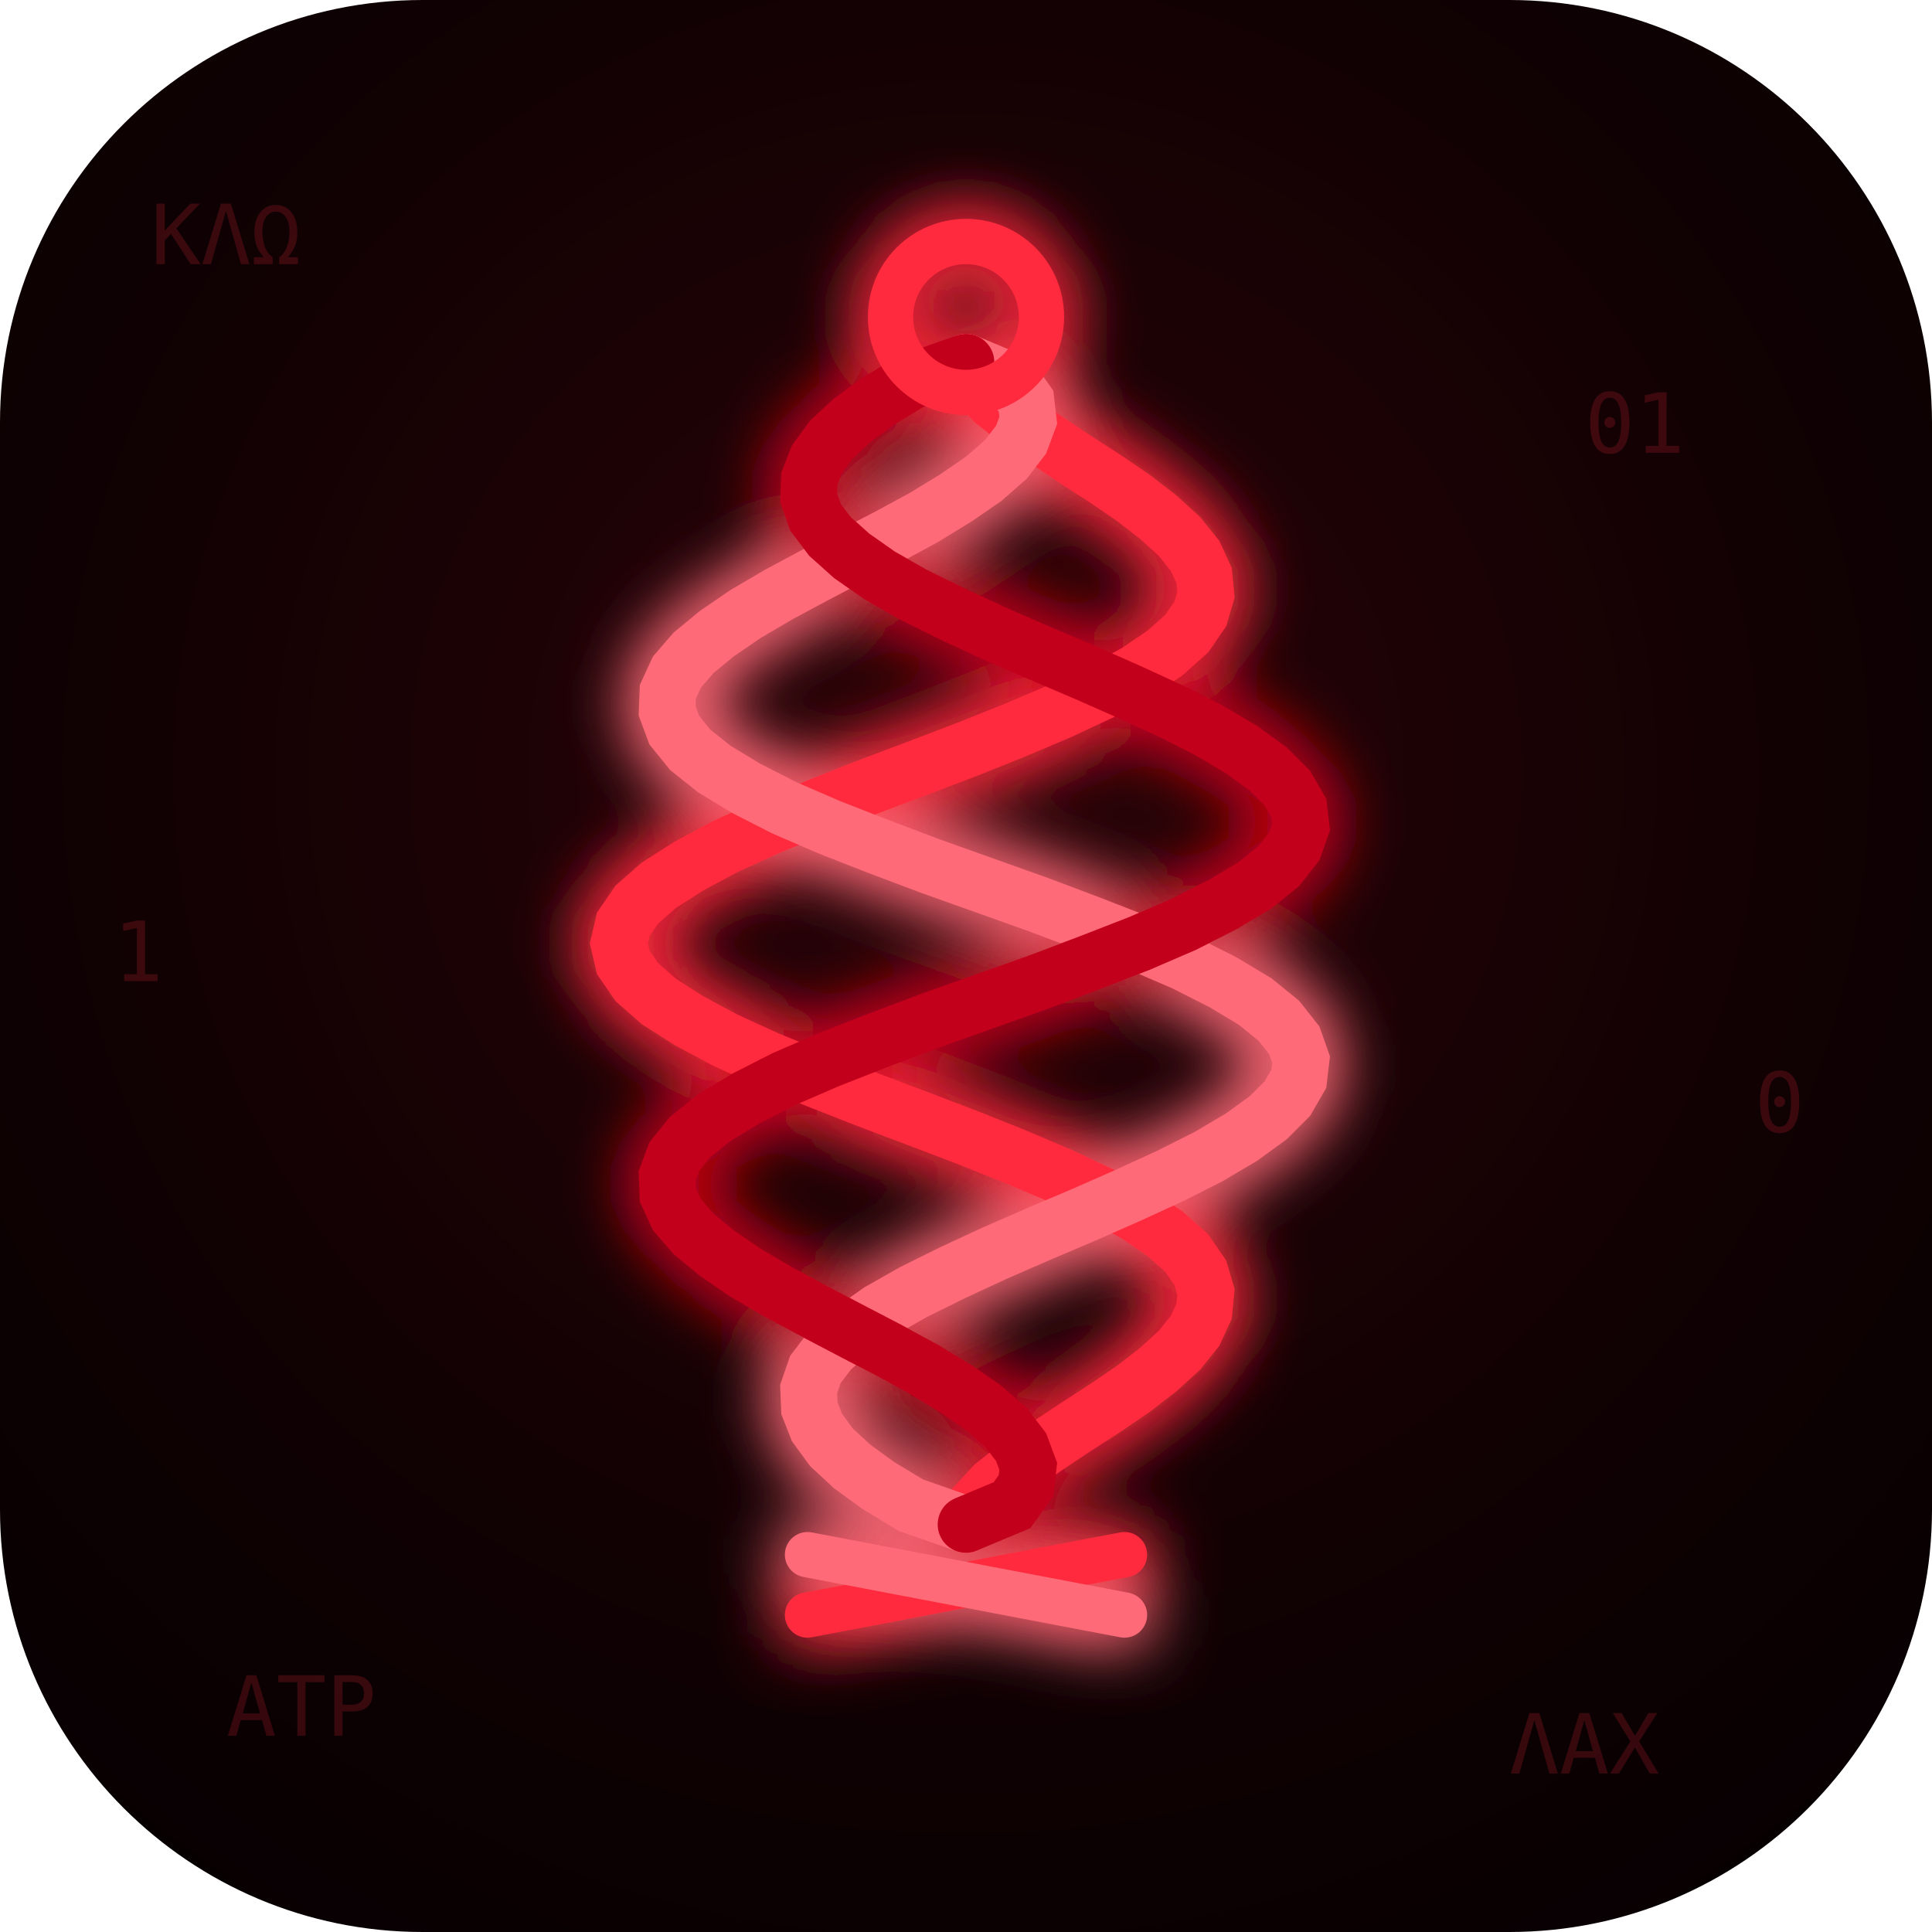
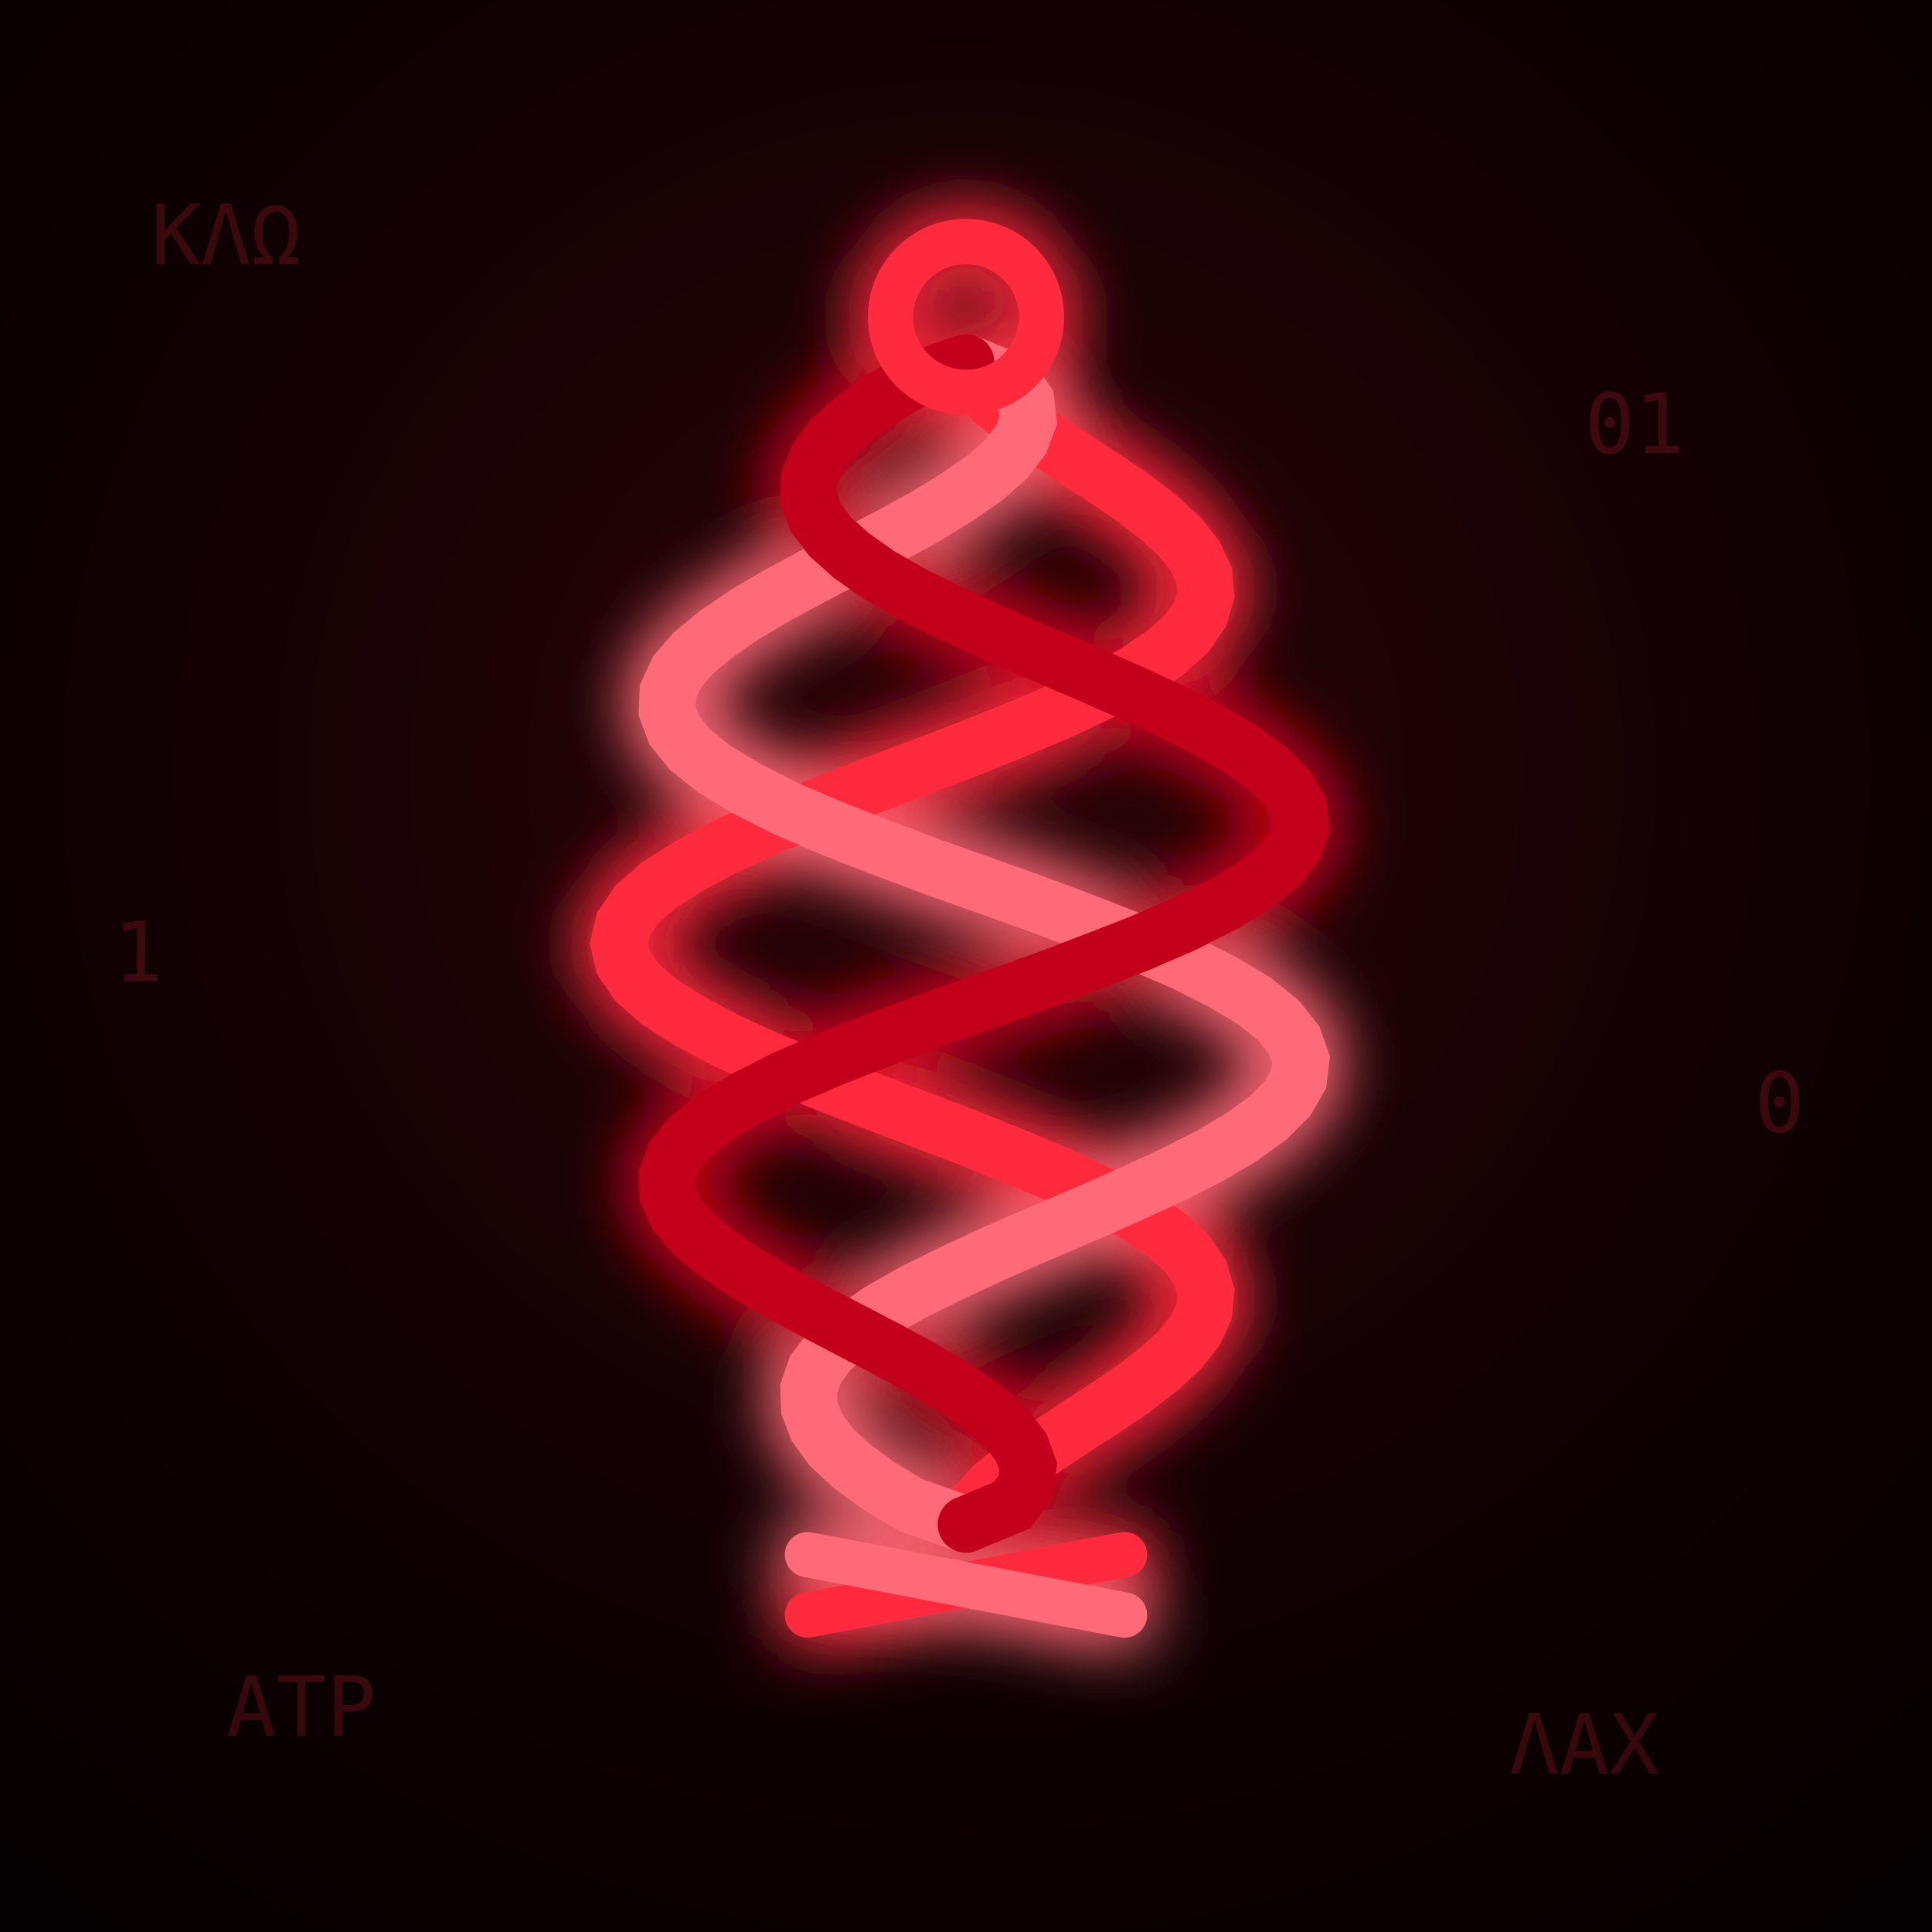
<svg xmlns="http://www.w3.org/2000/svg" viewBox="0 0 512 512" width="512" height="512">
  <defs>
    <radialGradient id="bg" cx="50%" cy="40%" r="75%">
      <stop offset="0" stop-color="#2a0308" />
      <stop offset=".6" stop-color="#100103" />
      <stop offset="1" stop-color="#050001" />
    </radialGradient>
    <filter id="glow" x="-30%" y="-30%" width="160%" height="160%">
      <feGaussianBlur stdDeviation="9" result="b" />
      <feMerge>
        <feMergeNode in="b" />
        <feMergeNode in="b" />
        <feMergeNode in="SourceGraphic" />
      </feMerge>
    </filter>
  </defs>
-   <rect width="512" height="512" rx="112" fill="url(#bg)" />
+   <rect width="512" height="512" fill="url(#bg)" />
  <g opacity=".18" fill="#ff2a3d" font-family="monospace" font-size="22">
    <text x="40" y="70">ΚΛΩ</text>
    <text x="420" y="120">01</text>
    <text x="60" y="460">ΑΤΡ</text>
    <text x="400" y="470">ΛΑΧ</text>
    <text x="30" y="260">1</text>
    <text x="465" y="300">0</text>
  </g>
  <g transform="translate(256 256) scale(1.0) translate(-256 -256)">
    <g filter="url(#glow)">
      <path d="M256.0 96.0 L258.5 101.1 L263.3 106.3 L269.7 111.4 L277.1 116.5 L284.9 121.7 L292.8 126.8 L300.3 131.9 L307.0 137.1 L312.6 142.2 L316.7 147.3 L319.1 152.5 L319.6 157.6 L318.1 162.7 L314.5 167.9 L308.8 173.0 L301.3 178.1 L291.9 183.3 L281.0 188.4 L269.0 193.5 L256.0 198.7 L242.6 203.8 L229.1 208.9 L215.9 214.1 L203.5 219.2 L192.3 224.3 L182.6 229.5 L174.6 234.6 L168.8 239.7 L165.2 244.9 L164.0 250.0 L165.2 255.1 L168.8 260.3 L174.6 265.4 L182.6 270.5 L192.3 275.7 L203.5 280.8 L215.9 285.9 L229.1 291.1 L242.6 296.2 L256.0 301.3 L269.0 306.5 L281.0 311.6 L291.9 316.7 L301.3 321.9 L308.8 327.0 L314.5 332.1 L318.1 337.3 L319.6 342.4 L319.1 347.5 L316.7 352.7 L312.6 357.8 L307.0 362.9 L300.3 368.1 L292.8 373.2 L284.9 378.3 L277.1 383.5 L269.7 388.6 L263.3 393.7 L258.5 398.9 L256.0 404.0" stroke="#ff2a3d" stroke-width="15" fill="none" stroke-linecap="round" />
      <path d="M256.0 96.0 L268.2 101.1 L271.9 106.3 L272.5 111.4 L270.6 116.5 L266.6 121.7 L260.8 126.8 L253.4 131.9 L244.9 137.1 L235.5 142.2 L225.7 147.3 L215.8 152.5 L206.3 157.6 L197.6 162.7 L190.0 167.9 L183.8 173.0 L179.4 178.1 L177.0 183.3 L176.8 188.4 L178.7 193.5 L182.9 198.7 L189.3 203.8 L197.7 208.9 L207.9 214.1 L219.7 219.2 L232.7 224.3 L246.5 229.5 L260.8 234.6 L275.1 239.7 L288.9 244.9 L302.0 250.0 L313.8 255.1 L324.1 260.3 L332.6 265.4 L338.9 270.5 L343.0 275.7 L344.8 280.8 L344.2 285.9 L341.2 291.1 L336.1 296.2 L329.1 301.3 L320.3 306.5 L310.2 311.6 L299.1 316.7 L287.3 321.9 L275.3 327.0 L263.6 332.1 L252.4 337.3 L242.1 342.4 L233.1 347.5 L225.7 352.7 L220.0 357.8 L216.1 362.9 L214.3 368.1 L214.5 373.2 L216.5 378.3 L220.3 383.5 L225.8 388.6 L232.8 393.7 L241.4 398.9 L256.0 404.0" stroke="#ff6b78" stroke-width="15" fill="none" stroke-linecap="round" />
      <path d="M256.0 96.0 L241.4 101.1 L232.8 106.3 L225.8 111.4 L220.3 116.5 L216.5 121.7 L214.5 126.8 L214.3 131.9 L216.1 137.1 L220.0 142.2 L225.7 147.3 L233.1 152.5 L242.1 157.6 L252.4 162.7 L263.6 167.9 L275.3 173.0 L287.3 178.1 L299.1 183.3 L310.2 188.4 L320.3 193.5 L329.1 198.7 L336.1 203.8 L341.2 208.9 L344.2 214.1 L344.8 219.2 L343.0 224.3 L338.9 229.5 L332.6 234.6 L324.1 239.7 L313.8 244.9 L302.0 250.0 L288.9 255.1 L275.1 260.3 L260.8 265.4 L246.5 270.5 L232.7 275.7 L219.7 280.8 L207.9 285.9 L197.7 291.1 L189.3 296.2 L182.9 301.3 L178.7 306.5 L176.8 311.6 L177.0 316.7 L179.4 321.9 L183.8 327.0 L190.0 332.1 L197.6 337.3 L206.3 342.4 L215.8 347.5 L225.7 352.7 L235.5 357.8 L244.9 362.9 L253.4 368.1 L260.8 373.2 L266.6 378.3 L270.6 383.5 L272.5 388.6 L271.9 393.7 L268.2 398.9 L256.0 404.0" stroke="#c3001b" stroke-width="15" fill="none" stroke-linecap="round" />
      <circle cx="256" cy="84" r="20" fill="none" stroke="#ff2a3d" stroke-width="12" />
      <path d="M214 428 L298 412" stroke="#ff2a3d" stroke-width="12" stroke-linecap="round" />
      <path d="M214 412 L298 428" stroke="#ff6b78" stroke-width="12" stroke-linecap="round" />
    </g>
  </g>
</svg>
